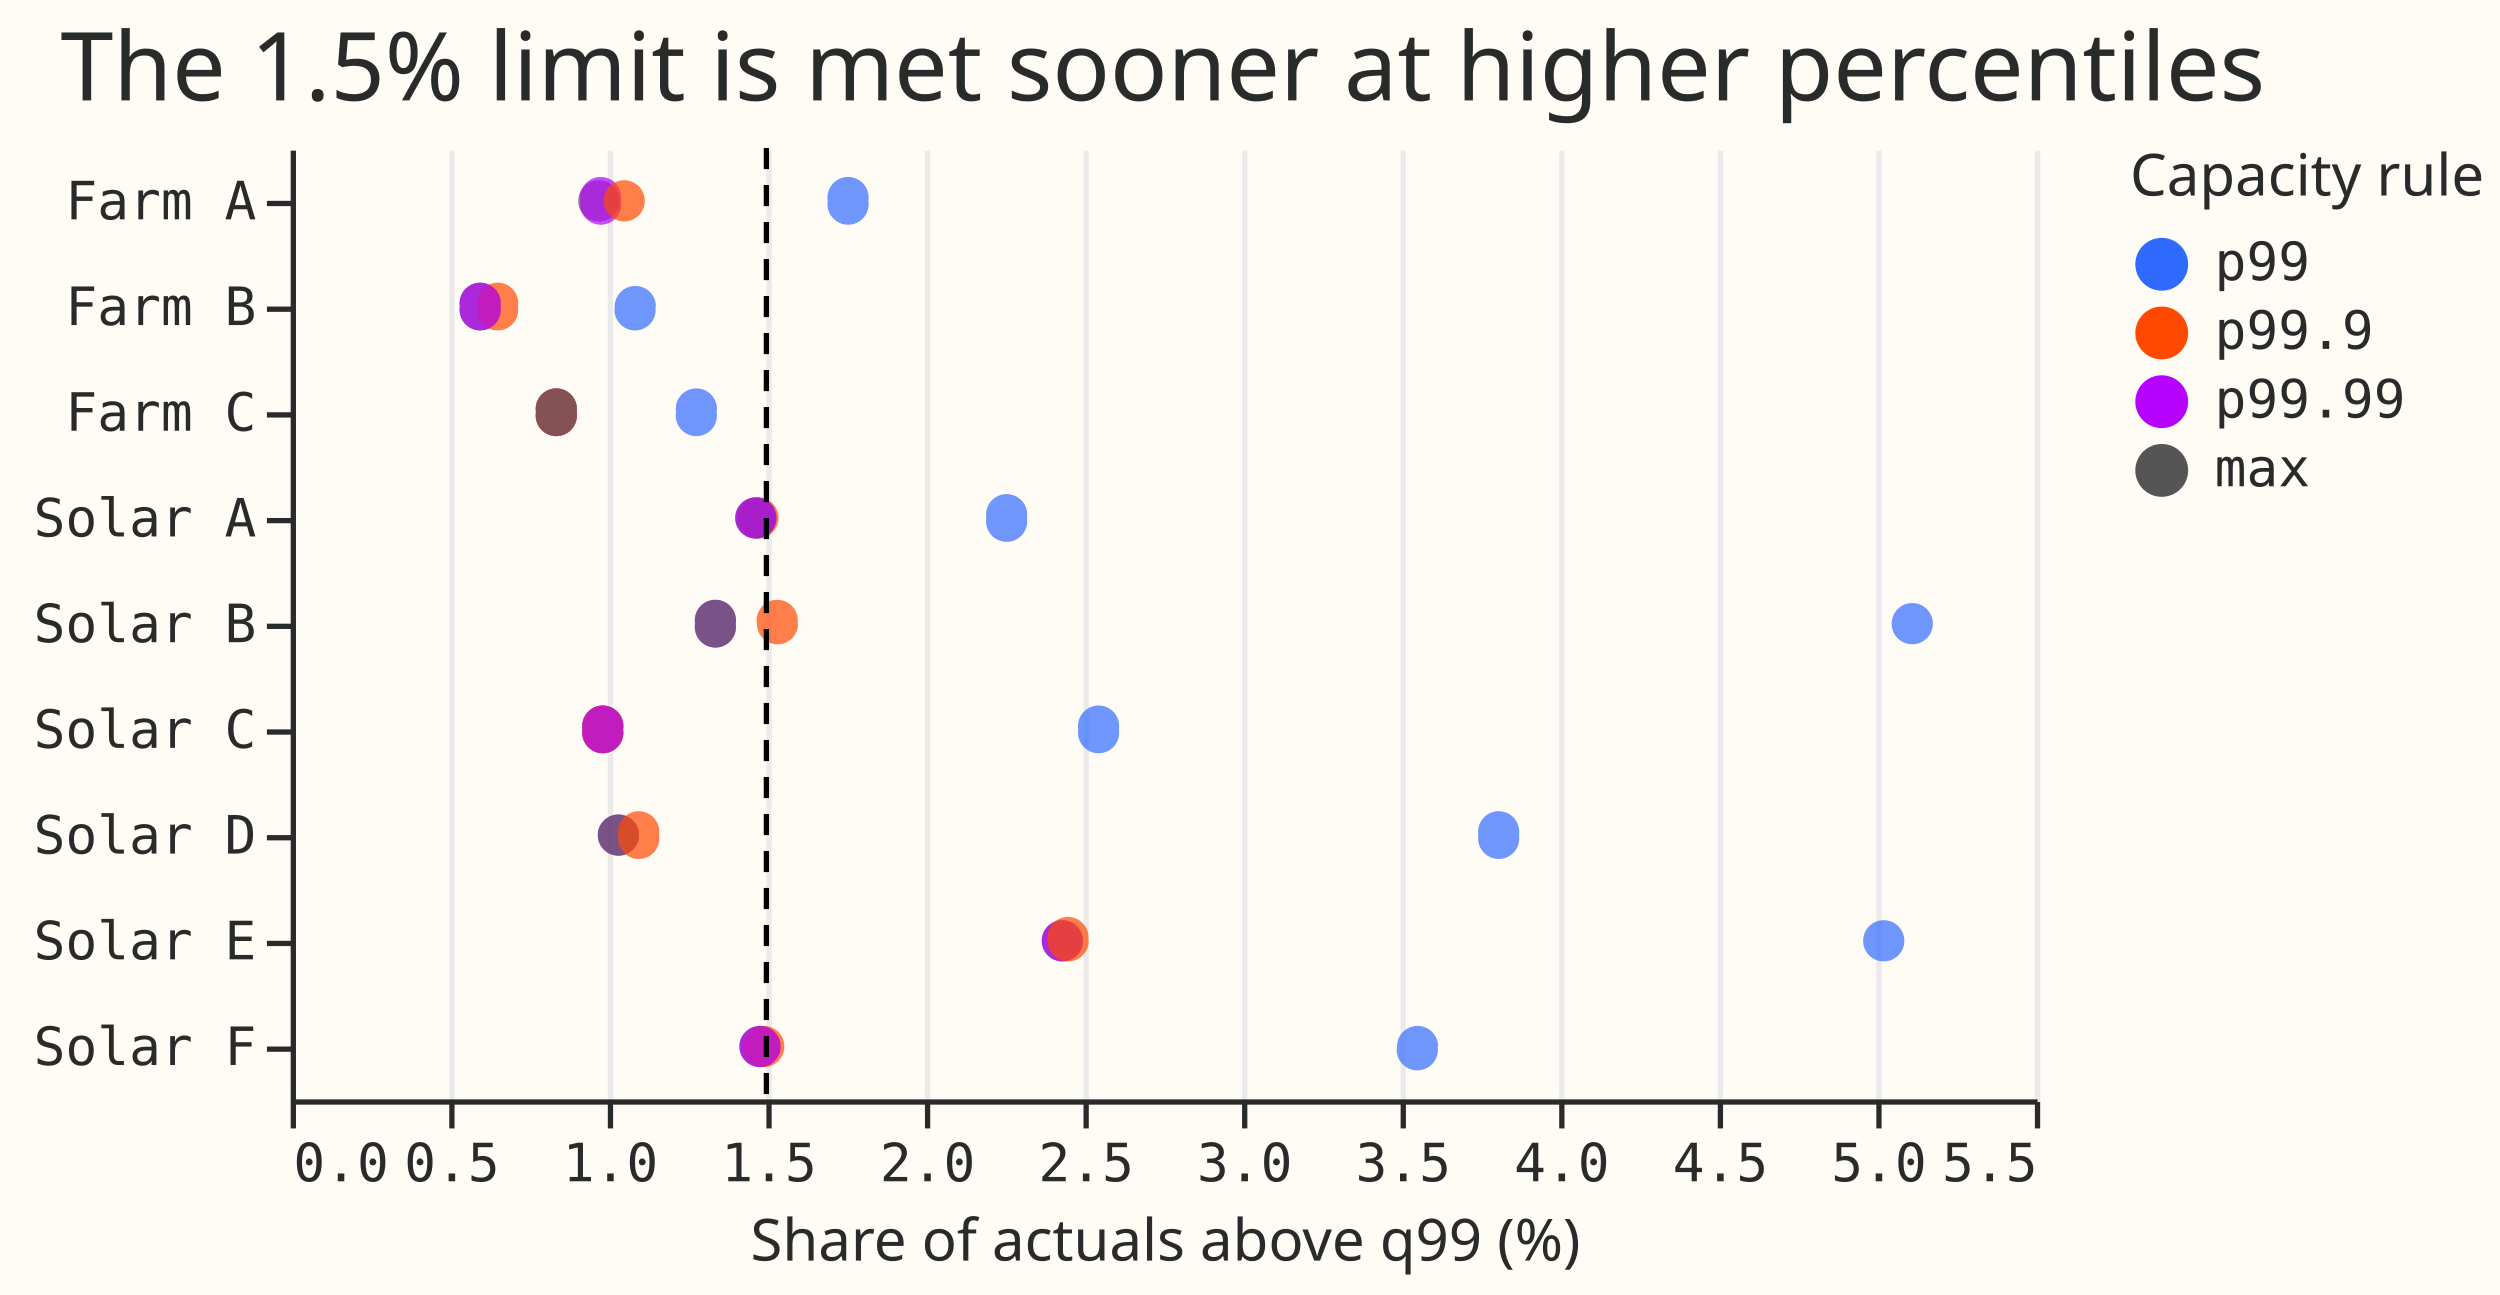
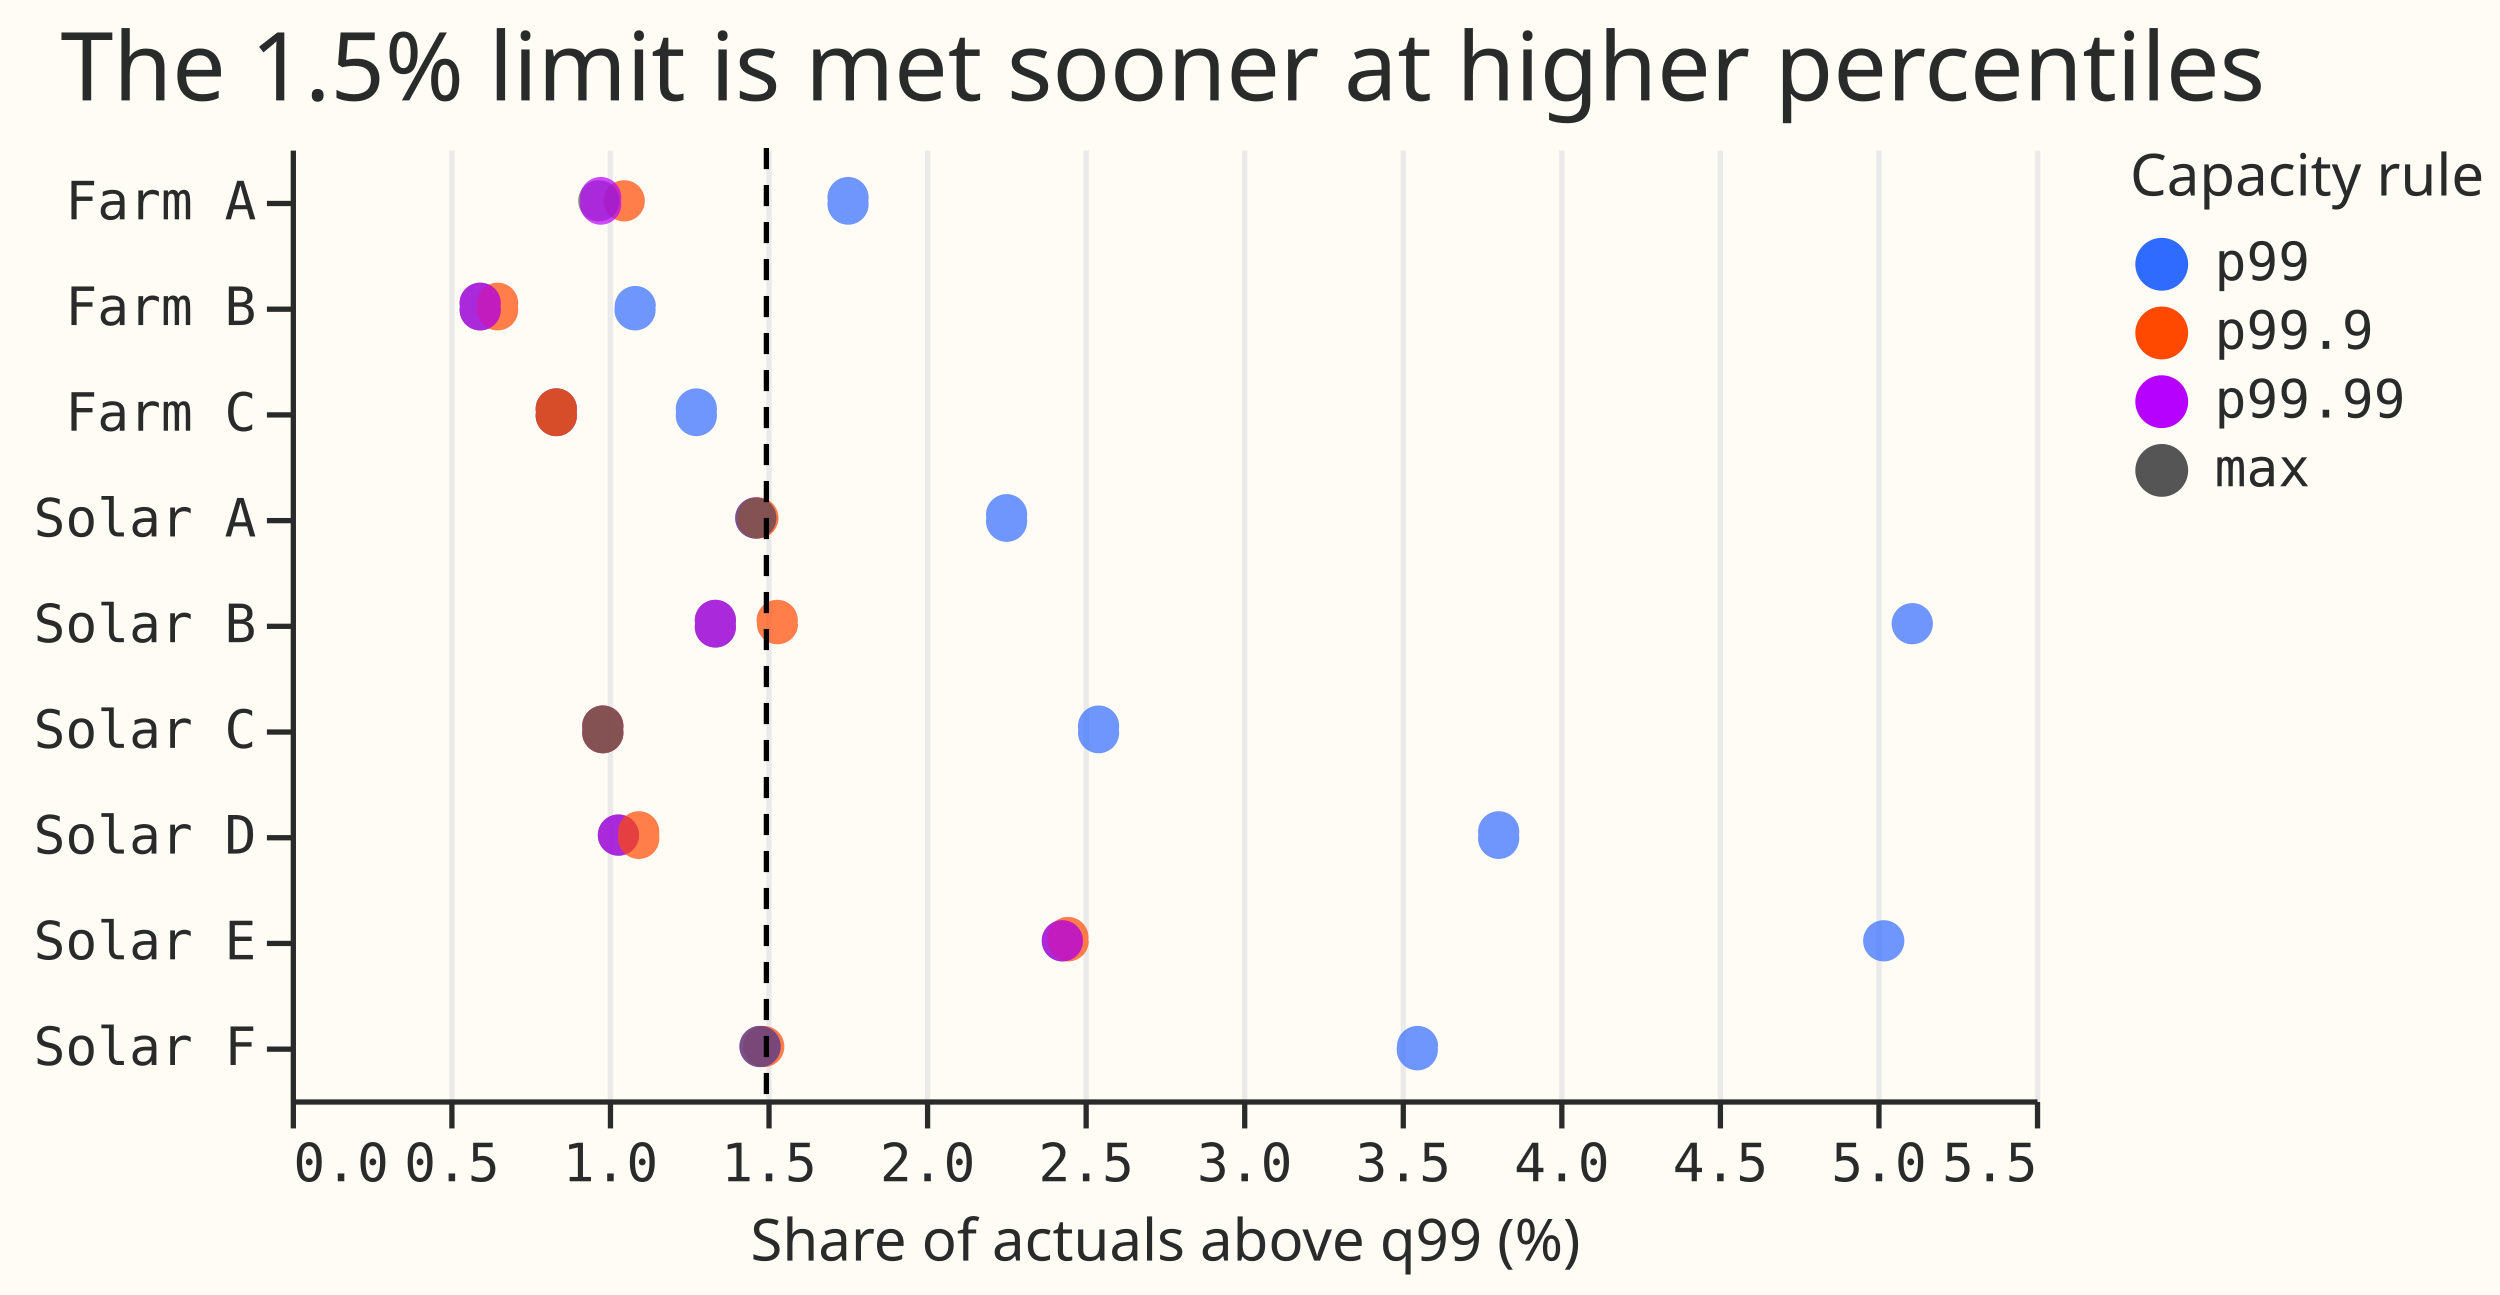
<svg xmlns="http://www.w3.org/2000/svg" width="473" height="245" class="marks" viewBox="0 0 473 245">
  <path fill="#fffbf5" d="M0 0h473v245H0z" />
  <g fill="none" stroke-miterlimit="10" aria-roledescription="group mark container" class="mark-group role-frame root">
    <path fill="#fffbf5" d="M55.5 28.5h330v180h-330Z" aria-hidden="true" class="background" />
    <g aria-hidden="true" class="mark-group role-axis">
      <path stroke="#eaeaea" d="M55.5 208.5v-180m30 180v-180m30 180v-180m30 180v-180m30 180v-180m30 180v-180m30 180v-180m30 180v-180m30 180v-180m30 180v-180m30 180v-180m30 180v-180" class="mark-rule role-axis-grid" pointer-events="none" />
    </g>
    <g aria-label="X-axis titled 'Share of actuals above q99 (%)' for a linear scale with values from 0 to 6" aria-roledescription="axis" class="mark-group role-axis" pointer-events="none">
      <path stroke="#292b2b" d="M55.5 208.5v5m30-5v5m30-5v5m30-5v5m30-5v5m30-5v5m30-5v5m30-5v5m30-5v5m30-5v5m30-5v5m30-5v5" class="mark-rule role-axis-tick" />
      <g fill="#292b2b" class="mark-text role-axis-label" font-family="Matter Semi Mono, Roboto Mono, monospace" font-size="10">
        <text transform="translate(55.5 223.5)">0.0</text>
        <text text-anchor="middle" transform="translate(85.5 223.5)">0.5</text>
        <text text-anchor="middle" transform="translate(115.5 223.5)">1.0</text>
        <text text-anchor="middle" transform="translate(145.5 223.5)">1.5</text>
        <text text-anchor="middle" transform="translate(175.5 223.5)">2.0</text>
        <text text-anchor="middle" transform="translate(205.5 223.5)">2.5</text>
        <text text-anchor="middle" transform="translate(235.5 223.5)">3.0</text>
        <text text-anchor="middle" transform="translate(265.5 223.5)">3.5</text>
        <text text-anchor="middle" transform="translate(295.5 223.5)">4.0</text>
        <text text-anchor="middle" transform="translate(325.5 223.5)">4.5</text>
        <text text-anchor="middle" transform="translate(355.5 223.5)">5.0</text>
        <text text-anchor="end" transform="translate(385.5 223.5)">5.5</text>
      </g>
      <path stroke="#292b2b" d="M55.5 208.5h330" class="mark-rule role-axis-domain" />
      <text fill="#292b2b" class="mark-text role-axis-title" font-family="Matter XH, DM Sans, sans-serif" font-size="11" text-anchor="middle" transform="translate(220.5 238.5)">Share of actuals above q99 (%)</text>
    </g>
    <g aria-label="Y-axis for a discrete scale with 9 values: Farm A, Farm B, Farm C, Solar A, Solar B, ending with Solar F" aria-roledescription="axis" class="mark-group role-axis" pointer-events="none">
      <path stroke="#292b2b" d="M55.5 38.5h-5m5 20h-5m5 20h-5m5 20h-5m5 20h-5m5 20h-5m5 20h-5m5 20h-5m5 20h-5" class="mark-rule role-axis-tick" />
      <g fill="#292b2b" class="mark-text role-axis-label" font-family="Matter Semi Mono, Roboto Mono, monospace" font-size="10" text-anchor="end">
        <text transform="translate(48.5 41.5)">Farm A</text>
        <text transform="translate(48.5 61.5)">Farm B</text>
        <text transform="translate(48.5 81.5)">Farm C</text>
        <text transform="translate(48.5 101.5)">Solar A</text>
        <text transform="translate(48.5 121.5)">Solar B</text>
        <text transform="translate(48.5 141.5)">Solar C</text>
        <text transform="translate(48.5 161.5)">Solar D</text>
        <text transform="translate(48.5 181.5)">Solar E</text>
        <text transform="translate(48.5 201.5)">Solar F</text>
      </g>
      <path stroke="#292b2b" d="M55.5 28.5v180" class="mark-rule role-axis-domain" />
    </g>
    <g aria-roledescription="symbol mark container" class="mark-symbol role-mark layer_0_marks">
-       <path fill="#555" d="M117.9 138a3.9 3.9 0 1 1-7.7 0 3.9 3.9 0 1 1 7.7 0" aria-label="Share of actuals above q99 (%): 0.983821959432; site: Solar C; Capacity rule: max" aria-roledescription="circle" opacity=".7" />
      <path fill="#555" d="M94.7 58a3.9 3.9 0 1 1-7.7 0 3.9 3.9 0 1 1 7.7 0" aria-label="Share of actuals above q99 (%): 0.597728631201; site: Farm B; Capacity rule: max" aria-roledescription="circle" opacity=".7" />
-       <path fill="#306bff" d="M365.7 118a3.9 3.9 0 1 1-7.8 0 3.9 3.9 0 1 1 7.8 0" aria-label="Share of actuals above q99 (%): 5.11334299372; site: Solar B; Capacity rule: p99" aria-roledescription="circle" opacity=".7" />
-       <path fill="#306bff" d="M124 58a3.9 3.9 0 1 1-7.7 0 3.9 3.9 0 1 1 7.8 0" aria-label="Share of actuals above q99 (%): 1.08677932946; site: Farm B; Capacity rule: p99" aria-roledescription="circle" opacity=".7" />
-       <path fill="#b701ff" d="M109.1 78a3.9 3.9 0 1 1-7.7 0 3.9 3.9 0 1 1 7.7 0" aria-label="Share of actuals above q99 (%): 0.837814888197; site: Farm C; Capacity rule: p99.99" aria-roledescription="circle" opacity=".7" />
-       <path fill="#555" d="M147.7 198a3.9 3.9 0 1 1-7.8 0 3.9 3.9 0 1 1 7.8 0" aria-label="Share of actuals above q99 (%): 1.47969602625; site: Solar F; Capacity rule: max" aria-roledescription="circle" opacity=".7" />
-       <path fill="#555" d="M117.2 38a3.9 3.9 0 1 1-7.8 0 3.9 3.9 0 1 1 7.8 0" aria-label="Share of actuals above q99 (%): 0.971801816154; site: Farm A; Capacity rule: max" aria-roledescription="circle" opacity=".7" />
-       <path fill="#b701ff" d="M117.5 38a3.9 3.9 0 1 1-7.7 0 3.9 3.9 0 1 1 7.7 0" aria-label="Share of actuals above q99 (%): 0.977112208592; site: Farm A; Capacity rule: p99.99" aria-roledescription="circle" opacity=".7" />
-       <path fill="#ff4901" d="M109.1 78a3.9 3.9 0 1 1-7.7 0 3.9 3.9 0 1 1 7.7 0" aria-label="Share of actuals above q99 (%): 0.837814888197; site: Farm C; Capacity rule: p99.9" aria-roledescription="circle" opacity=".7" />
-       <path fill="#b701ff" d="M120.9 158a3.9 3.9 0 1 1-7.8 0 3.9 3.9 0 1 1 7.8 0" aria-label="Share of actuals above q99 (%): 1.03346456693; site: Solar D; Capacity rule: p99.99" aria-roledescription="circle" opacity=".7" />
-       <path fill="#ff4901" d="M98 58a3.9 3.9 0 1 1-7.7 0 3.9 3.9 0 1 1 7.7 0" aria-label="Share of actuals above q99 (%): 0.652067597674; site: Farm B; Capacity rule: p99.9" aria-roledescription="circle" opacity=".7" />
-       <path fill="#306bff" d="M287.4 158a3.9 3.9 0 1 1-7.7 0 3.9 3.9 0 1 1 7.7 0" aria-label="Share of actuals above q99 (%): 3.80941965588; site: Solar D; Capacity rule: p99" aria-roledescription="circle" opacity=".7" />
-       <path fill="#ff4901" d="M117.9 138a3.9 3.9 0 1 1-7.7 0 3.9 3.9 0 1 1 7.7 0" aria-label="Share of actuals above q99 (%): 0.983821959432; site: Solar C; Capacity rule: p99.9" aria-roledescription="circle" opacity=".7" />
-       <path fill="#555" d="M120.9 158a3.9 3.9 0 1 1-7.8 0 3.9 3.9 0 1 1 7.8 0" aria-label="Share of actuals above q99 (%): 1.03346456693; site: Solar D; Capacity rule: max" aria-roledescription="circle" opacity=".7" />
-       <path fill="#b701ff" d="M139.2 118a3.9 3.9 0 1 1-7.7 0 3.9 3.9 0 1 1 7.7 0" aria-label="Share of actuals above q99 (%): 1.33912956578; site: Solar B; Capacity rule: p99.99" aria-roledescription="circle" opacity=".7" />
-       <path fill="#306bff" d="M211.7 138a3.9 3.9 0 1 1-7.7 0 3.9 3.9 0 1 1 7.7 0" aria-label="Share of actuals above q99 (%): 2.54742547425; site: Solar C; Capacity rule: p99" aria-roledescription="circle" opacity=".7" />
-       <path fill="#306bff" d="M360.3 178a3.9 3.9 0 1 1-7.8 0 3.9 3.9 0 1 1 7.8 0" aria-label="Share of actuals above q99 (%): 5.02310628893; site: Solar E; Capacity rule: p99" aria-roledescription="circle" opacity=".7" />
-       <path fill="#b701ff" d="M94.7 58a3.9 3.9 0 1 1-7.7 0 3.9 3.9 0 1 1 7.7 0" aria-label="Share of actuals above q99 (%): 0.597728631201; site: Farm B; Capacity rule: p99.99" aria-roledescription="circle" opacity=".7" />
-       <path fill="#306bff" d="M135.6 78a3.9 3.9 0 1 1-7.7 0 3.9 3.9 0 1 1 7.7 0" aria-label="Share of actuals above q99 (%): 1.27936597792; site: Farm C; Capacity rule: p99" aria-roledescription="circle" opacity=".7" />
-       <path fill="#555" d="M139.2 118a3.9 3.9 0 1 1-7.7 0 3.9 3.9 0 1 1 7.7 0" aria-label="Share of actuals above q99 (%): 1.33912956578; site: Solar B; Capacity rule: max" aria-roledescription="circle" opacity=".7" />
-       <path fill="#ff4901" d="M147.3 98a3.9 3.9 0 1 1-7.8 0 3.9 3.9 0 1 1 7.8 0" aria-label="Share of actuals above q99 (%): 1.47317721309; site: Solar A; Capacity rule: p99.9" aria-roledescription="circle" opacity=".7" />
-       <path fill="#ff4901" d="M151 118a3.9 3.9 0 1 1-7.8 0 3.9 3.9 0 1 1 7.7 0" aria-label="Share of actuals above q99 (%): 1.53400289812; site: Solar B; Capacity rule: p99.9" aria-roledescription="circle" opacity=".7" />
-       <path fill="#ff4901" d="M122 38a3.9 3.9 0 1 1-7.8 0 3.9 3.9 0 1 1 7.8 0" aria-label="Share of actuals above q99 (%): 1.05145770272; site: Farm A; Capacity rule: p99.9" aria-roledescription="circle" opacity=".7" />
-       <path fill="#555" d="M146.9 98a3.9 3.9 0 1 1-7.8 0 3.9 3.9 0 1 1 7.8 0" aria-label="Share of actuals above q99 (%): 1.46653379837; site: Solar A; Capacity rule: max" aria-roledescription="circle" opacity=".7" />
-       <path fill="#ff4901" d="M124.7 158a3.9 3.9 0 1 1-7.7 0 3.9 3.9 0 1 1 7.7 0" aria-label="Share of actuals above q99 (%): 1.097258676; site: Solar D; Capacity rule: p99.9" aria-roledescription="circle" opacity=".7" />
-       <path fill="#ff4901" d="M148.4 198a3.9 3.9 0 1 1-7.8 0 3.9 3.9 0 1 1 7.8 0" aria-label="Share of actuals above q99 (%): 1.49141307623; site: Solar F; Capacity rule: p99.9" aria-roledescription="circle" opacity=".7" />
-       <path fill="#555" d="M204.9 178a3.9 3.9 0 1 1-7.8 0 3.9 3.9 0 1 1 7.8 0" aria-label="Share of actuals above q99 (%): 2.43319268636; site: Solar E; Capacity rule: max" aria-roledescription="circle" opacity=".7" />
-       <path fill="#306bff" d="M194.3 98a3.9 3.9 0 1 1-7.7 0 3.9 3.9 0 1 1 7.7 0" aria-label="Share of actuals above q99 (%): 2.25710014948; site: Solar A; Capacity rule: p99" aria-roledescription="circle" opacity=".7" />
-       <path fill="#555" d="M109.1 78a3.9 3.9 0 1 1-7.7 0 3.9 3.9 0 1 1 7.7 0" aria-label="Share of actuals above q99 (%): 0.837814888197; site: Farm C; Capacity rule: max" aria-roledescription="circle" opacity=".7" />
-       <path fill="#b701ff" d="M204.9 178a3.9 3.9 0 1 1-7.8 0 3.9 3.9 0 1 1 7.8 0" aria-label="Share of actuals above q99 (%): 2.43319268636; site: Solar E; Capacity rule: p99.99" aria-roledescription="circle" opacity=".7" />
-       <path fill="#ff4901" d="M206 178a3.9 3.9 0 1 1-7.8 0 3.9 3.9 0 1 1 7.7 0" aria-label="Share of actuals above q99 (%): 2.451275869; site: Solar E; Capacity rule: p99.9" aria-roledescription="circle" opacity=".7" />
      <path fill="#306bff" d="M272 198a3.9 3.9 0 1 1-7.7 0 3.9 3.9 0 1 1 7.8 0" aria-label="Share of actuals above q99 (%): 3.55361387299; site: Solar F; Capacity rule: p99" aria-roledescription="circle" opacity=".7" />
      <path fill="#b701ff" d="M117.9 138a3.9 3.9 0 1 1-7.7 0 3.9 3.9 0 1 1 7.7 0" aria-label="Share of actuals above q99 (%): 0.983821959432; site: Solar C; Capacity rule: p99.99" aria-roledescription="circle" opacity=".7" />
+       <path fill="#555" d="M120.9 158a3.9 3.9 0 1 1-7.8 0 3.9 3.9 0 1 1 7.8 0" aria-label="Share of actuals above q99 (%): 1.03346456693; site: Solar D; Capacity rule: max" aria-roledescription="circle" opacity=".7" />
+       <path fill="#b701ff" d="M109.1 78a3.9 3.9 0 1 1-7.7 0 3.9 3.9 0 1 1 7.7 0" aria-label="Share of actuals above q99 (%): 0.837814888197; site: Farm C; Capacity rule: p99.99" aria-roledescription="circle" opacity=".7" />
+       <path fill="#b701ff" d="M146.9 98a3.9 3.9 0 1 1-7.8 0 3.9 3.9 0 1 1 7.8 0" aria-label="Share of actuals above q99 (%): 1.46653379837; site: Solar A; Capacity rule: p99.99" aria-roledescription="circle" opacity=".7" />
+       <path fill="#555" d="M204.9 178a3.9 3.9 0 1 1-7.8 0 3.9 3.9 0 1 1 7.8 0" aria-label="Share of actuals above q99 (%): 2.43319268636; site: Solar E; Capacity rule: max" aria-roledescription="circle" opacity=".7" />
+       <path fill="#ff4901" d="M98 58a3.9 3.9 0 1 1-7.7 0 3.9 3.9 0 1 1 7.7 0" aria-label="Share of actuals above q99 (%): 0.652067597674; site: Farm B; Capacity rule: p99.9" aria-roledescription="circle" opacity=".7" />
+       <path fill="#ff4901" d="M122 38a3.9 3.9 0 1 1-7.8 0 3.9 3.9 0 1 1 7.8 0" aria-label="Share of actuals above q99 (%): 1.05145770272; site: Farm A; Capacity rule: p99.9" aria-roledescription="circle" opacity=".7" />
+       <path fill="#ff4901" d="M147.3 98a3.9 3.9 0 1 1-7.8 0 3.9 3.9 0 1 1 7.8 0" aria-label="Share of actuals above q99 (%): 1.47317721309; site: Solar A; Capacity rule: p99.9" aria-roledescription="circle" opacity=".7" />
      <path fill="#306bff" d="M164.3 38a3.9 3.9 0 1 1-7.7 0 3.9 3.9 0 1 1 7.7 0" aria-label="Share of actuals above q99 (%): 1.75773989698; site: Farm A; Capacity rule: p99" aria-roledescription="circle" opacity=".7" />
+       <path fill="#555" d="M109.1 78a3.9 3.9 0 1 1-7.7 0 3.9 3.9 0 1 1 7.7 0" aria-label="Share of actuals above q99 (%): 0.837814888197; site: Farm C; Capacity rule: max" aria-roledescription="circle" opacity=".7" />
+       <path fill="#ff4901" d="M206 178a3.9 3.9 0 1 1-7.8 0 3.9 3.9 0 1 1 7.7 0" aria-label="Share of actuals above q99 (%): 2.451275869; site: Solar E; Capacity rule: p99.9" aria-roledescription="circle" opacity=".7" />
+       <path fill="#306bff" d="M365.7 118a3.9 3.9 0 1 1-7.8 0 3.9 3.9 0 1 1 7.8 0" aria-label="Share of actuals above q99 (%): 5.11334299372; site: Solar B; Capacity rule: p99" aria-roledescription="circle" opacity=".7" />
+       <path fill="#306bff" d="M360.3 178a3.9 3.9 0 1 1-7.8 0 3.9 3.9 0 1 1 7.8 0" aria-label="Share of actuals above q99 (%): 5.02310628893; site: Solar E; Capacity rule: p99" aria-roledescription="circle" opacity=".7" />
+       <path fill="#ff4901" d="M148.4 198a3.9 3.9 0 1 1-7.8 0 3.9 3.9 0 1 1 7.8 0" aria-label="Share of actuals above q99 (%): 1.49141307623; site: Solar F; Capacity rule: p99.9" aria-roledescription="circle" opacity=".7" />
+       <path fill="#306bff" d="M211.7 138a3.9 3.9 0 1 1-7.7 0 3.9 3.9 0 1 1 7.7 0" aria-label="Share of actuals above q99 (%): 2.54742547425; site: Solar C; Capacity rule: p99" aria-roledescription="circle" opacity=".7" />
+       <path fill="#306bff" d="M124 58a3.9 3.9 0 1 1-7.7 0 3.9 3.9 0 1 1 7.8 0" aria-label="Share of actuals above q99 (%): 1.08677932946; site: Farm B; Capacity rule: p99" aria-roledescription="circle" opacity=".7" />
+       <path fill="#306bff" d="M287.4 158a3.9 3.9 0 1 1-7.7 0 3.9 3.9 0 1 1 7.7 0" aria-label="Share of actuals above q99 (%): 3.80941965588; site: Solar D; Capacity rule: p99" aria-roledescription="circle" opacity=".7" />
+       <path fill="#ff4901" d="M151 118a3.9 3.9 0 1 1-7.8 0 3.9 3.9 0 1 1 7.7 0" aria-label="Share of actuals above q99 (%): 1.53400289812; site: Solar B; Capacity rule: p99.9" aria-roledescription="circle" opacity=".7" />
+       <path fill="#ff4901" d="M117.9 138a3.9 3.9 0 1 1-7.7 0 3.9 3.9 0 1 1 7.7 0" aria-label="Share of actuals above q99 (%): 0.983821959432; site: Solar C; Capacity rule: p99.9" aria-roledescription="circle" opacity=".7" />
+       <path fill="#b701ff" d="M120.9 158a3.9 3.9 0 1 1-7.8 0 3.9 3.9 0 1 1 7.8 0" aria-label="Share of actuals above q99 (%): 1.03346456693; site: Solar D; Capacity rule: p99.99" aria-roledescription="circle" opacity=".7" />
+       <path fill="#ff4901" d="M109.1 78a3.9 3.9 0 1 1-7.7 0 3.9 3.9 0 1 1 7.7 0" aria-label="Share of actuals above q99 (%): 0.837814888197; site: Farm C; Capacity rule: p99.9" aria-roledescription="circle" opacity=".7" />
      <path fill="#b701ff" d="M147.7 198a3.9 3.9 0 1 1-7.8 0 3.9 3.9 0 1 1 7.8 0" aria-label="Share of actuals above q99 (%): 1.47969602625; site: Solar F; Capacity rule: p99.99" aria-roledescription="circle" opacity=".7" />
-       <path fill="#b701ff" d="M146.9 98a3.9 3.9 0 1 1-7.8 0 3.9 3.9 0 1 1 7.8 0" aria-label="Share of actuals above q99 (%): 1.46653379837; site: Solar A; Capacity rule: p99.99" aria-roledescription="circle" opacity=".7" />
+       <path fill="#306bff" d="M135.6 78a3.9 3.9 0 1 1-7.7 0 3.9 3.9 0 1 1 7.7 0" aria-label="Share of actuals above q99 (%): 1.27936597792; site: Farm C; Capacity rule: p99" aria-roledescription="circle" opacity=".7" />
+       <path fill="#b701ff" d="M94.7 58a3.9 3.9 0 1 1-7.7 0 3.9 3.9 0 1 1 7.7 0" aria-label="Share of actuals above q99 (%): 0.597728631201; site: Farm B; Capacity rule: p99.99" aria-roledescription="circle" opacity=".7" />
+       <path fill="#555" d="M139.2 118a3.9 3.9 0 1 1-7.7 0 3.9 3.9 0 1 1 7.7 0" aria-label="Share of actuals above q99 (%): 1.33912956578; site: Solar B; Capacity rule: max" aria-roledescription="circle" opacity=".7" />
+       <path fill="#555" d="M117.2 38a3.9 3.9 0 1 1-7.8 0 3.9 3.9 0 1 1 7.8 0" aria-label="Share of actuals above q99 (%): 0.971801816154; site: Farm A; Capacity rule: max" aria-roledescription="circle" opacity=".7" />
+       <path fill="#555" d="M117.9 138a3.9 3.9 0 1 1-7.7 0 3.9 3.9 0 1 1 7.7 0" aria-label="Share of actuals above q99 (%): 0.983821959432; site: Solar C; Capacity rule: max" aria-roledescription="circle" opacity=".7" />
+       <path fill="#b701ff" d="M204.9 178a3.9 3.9 0 1 1-7.8 0 3.9 3.9 0 1 1 7.8 0" aria-label="Share of actuals above q99 (%): 2.43319268636; site: Solar E; Capacity rule: p99.99" aria-roledescription="circle" opacity=".7" />
+       <path fill="#b701ff" d="M139.2 118a3.9 3.9 0 1 1-7.7 0 3.9 3.9 0 1 1 7.7 0" aria-label="Share of actuals above q99 (%): 1.33912956578; site: Solar B; Capacity rule: p99.99" aria-roledescription="circle" opacity=".7" />
+       <path fill="#555" d="M146.9 98a3.9 3.9 0 1 1-7.8 0 3.9 3.9 0 1 1 7.8 0" aria-label="Share of actuals above q99 (%): 1.46653379837; site: Solar A; Capacity rule: max" aria-roledescription="circle" opacity=".7" />
+       <path fill="#b701ff" d="M117.5 38a3.9 3.9 0 1 1-7.7 0 3.9 3.9 0 1 1 7.7 0" aria-label="Share of actuals above q99 (%): 0.977112208592; site: Farm A; Capacity rule: p99.99" aria-roledescription="circle" opacity=".7" />
+       <path fill="#ff4901" d="M124.7 158a3.9 3.9 0 1 1-7.7 0 3.9 3.9 0 1 1 7.7 0" aria-label="Share of actuals above q99 (%): 1.097258676; site: Solar D; Capacity rule: p99.9" aria-roledescription="circle" opacity=".7" />
+       <path fill="#555" d="M147.7 198a3.9 3.9 0 1 1-7.8 0 3.9 3.9 0 1 1 7.8 0" aria-label="Share of actuals above q99 (%): 1.47969602625; site: Solar F; Capacity rule: max" aria-roledescription="circle" opacity=".7" />
+       <path fill="#306bff" d="M194.3 98a3.9 3.9 0 1 1-7.7 0 3.9 3.9 0 1 1 7.7 0" aria-label="Share of actuals above q99 (%): 2.25710014948; site: Solar A; Capacity rule: p99" aria-roledescription="circle" opacity=".7" />
    </g>
    <g aria-roledescription="rule mark container" class="mark-rule role-mark layer_1_marks">
      <path stroke="#000" stroke-dasharray="4,3" d="M145 28v180" aria-label="x: 1.5" aria-roledescription="rule mark" />
    </g>
    <g aria-label="Symbol legend titled 'Capacity rule' for fill color with 4 values: p99, p99.9, p99.99, max" aria-roledescription="legend" class="mark-group role-legend">
      <path d="M403 28h65v66h-65Z" aria-hidden="true" class="background" pointer-events="none" />
      <g class="mark-group role-legend-entry">
        <g aria-roledescription="group mark container" class="mark-group role-scope" pointer-events="none">
          <path d="M403 44h52v11h-52Z" aria-hidden="true" class="background" />
          <path fill="#306bff" d="M414 50a5 5 0 1 1-10 0 5 5 0 1 1 10 0" class="mark-symbol role-legend-symbol" />
          <text fill="#292b2b" class="mark-text role-legend-label" font-family="Matter Semi Mono, Roboto Mono, monospace" font-size="10" transform="translate(419 53)">p99</text>
          <path d="M403 57h52v11h-52Z" aria-hidden="true" class="background" />
          <path fill="#ff4901" d="M414 63a5 5 0 1 1-10 0 5 5 0 1 1 10 0" class="mark-symbol role-legend-symbol" />
          <text fill="#292b2b" class="mark-text role-legend-label" font-family="Matter Semi Mono, Roboto Mono, monospace" font-size="10" transform="translate(419 66)">p99.9</text>
          <path d="M403 70h52v11h-52Z" aria-hidden="true" class="background" />
          <path fill="#b701ff" d="M414 76a5 5 0 1 1-10 0 5 5 0 1 1 10 0" class="mark-symbol role-legend-symbol" />
          <text fill="#292b2b" class="mark-text role-legend-label" font-family="Matter Semi Mono, Roboto Mono, monospace" font-size="10" transform="translate(419 79)">p99.99</text>
          <path d="M403 83h52v11h-52Z" aria-hidden="true" class="background" />
          <path fill="#555" d="M414 89a5 5 0 1 1-10 0 5 5 0 1 1 10 0" class="mark-symbol role-legend-symbol" />
          <text fill="#292b2b" class="mark-text role-legend-label" font-family="Matter Semi Mono, Roboto Mono, monospace" font-size="10" transform="translate(419 92)">max</text>
        </g>
      </g>
      <text fill="#292b2b" class="mark-text role-legend-title" font-family="Matter XH, DM Sans, sans-serif" font-size="11" pointer-events="none" transform="translate(403 37)">Capacity rule</text>
    </g>
    <g class="mark-group role-title">
      <text fill="#292b2b" aria-label="Title text 'The 1.5% limit is met sooner at higher percentiles'" aria-roledescription="title" class="mark-text role-title-text" font-family="Matter XH, DM Sans, sans-serif" font-size="18" pointer-events="none" text-anchor="middle" transform="translate(220 19)">The 1.5% limit is met sooner at higher percentiles</text>
    </g>
  </g>
</svg>
